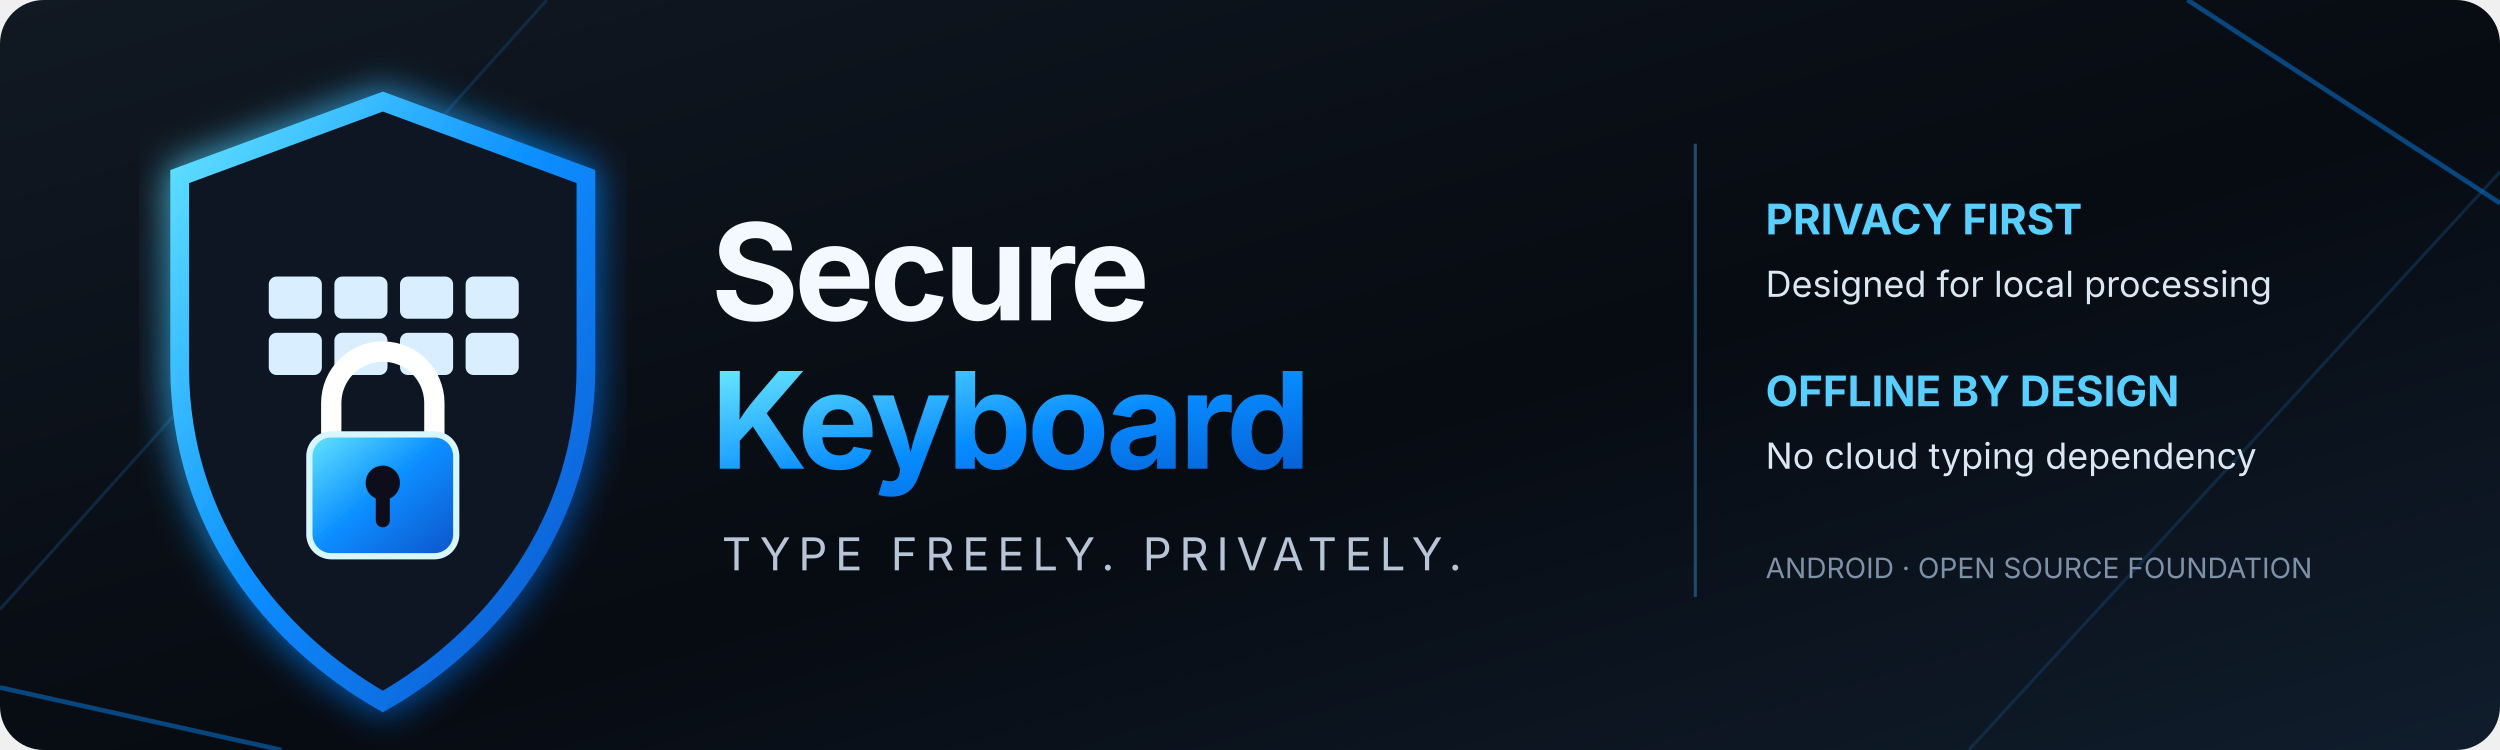
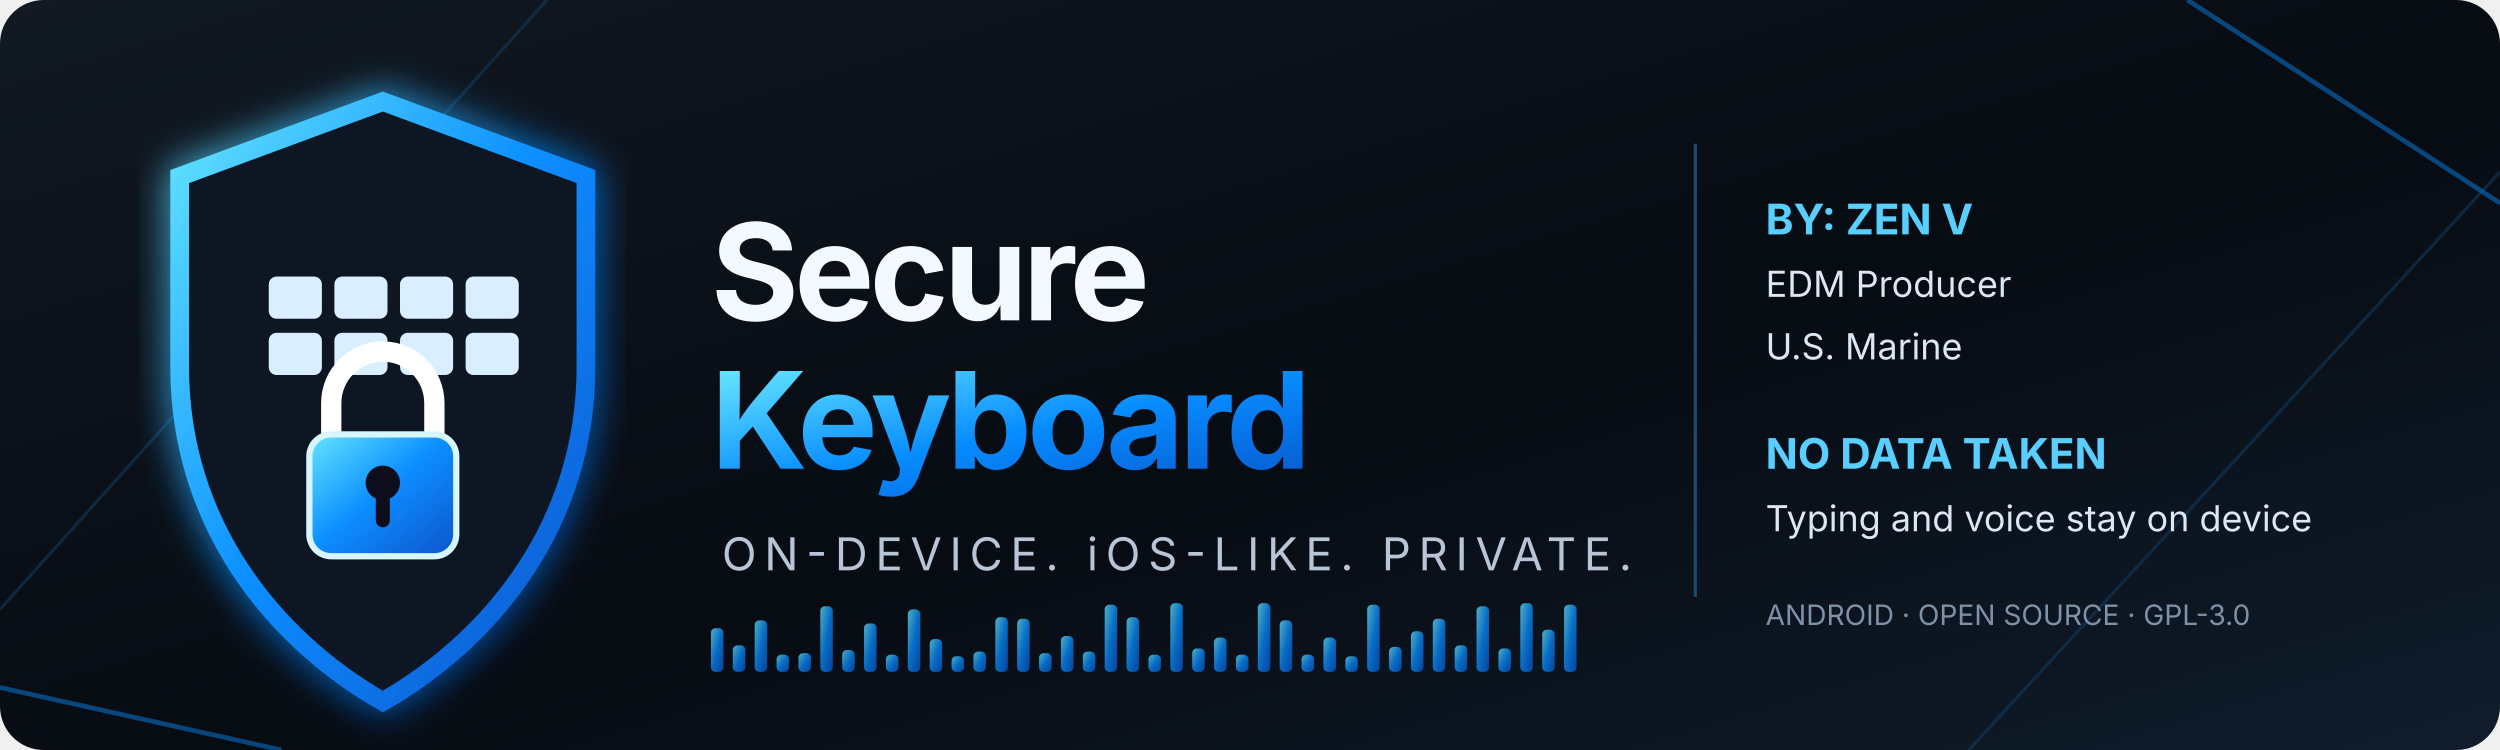
<svg xmlns="http://www.w3.org/2000/svg" width="1600" height="480" viewBox="0 0 1600 480" role="img" aria-labelledby="title desc">
  <defs>
    <linearGradient id="bg" x2="1" y2="1">
      <stop stop-color="#111923" />
      <stop offset=".55" stop-color="#070b12" />
      <stop offset="1" stop-color="#101d2c" />
    </linearGradient>
    <linearGradient id="blue" x2="1" y2="1">
      <stop stop-color="#65e5ff" />
      <stop offset=".5" stop-color="#078cff" />
      <stop offset="1" stop-color="#0753c9" />
    </linearGradient>
    <filter id="glow">
      <feGaussianBlur stdDeviation="12" result="b" />
      <feMerge>
        <feMergeNode in="b" />
        <feMergeNode in="SourceGraphic" />
      </feMerge>
    </filter>
  </defs>
  <rect width="1600" height="480" rx="28" fill="url(#bg)" />
  <path d="M0 390 350 0M1260 480 1600 110" stroke="#123b61" stroke-width="2" opacity=".55" />
  <path d="M0 440 180 480M1400 0l200 130" stroke="#087fe8" stroke-width="3" opacity=".5" />
  <g transform="translate(95 65)" filter="url(#glow)">
    <path d="M150 0 280 48v122c0 100-60 174-130 214C80 344 20 270 20 170V48Z" fill="#091522" stroke="url(#blue)" stroke-width="12" />
    <g fill="#d9efff">
      <rect x="77" y="112" width="34" height="27" rx="5" />
      <rect x="119" y="112" width="34" height="27" rx="5" />
      <rect x="161" y="112" width="34" height="27" rx="5" />
      <rect x="203" y="112" width="34" height="27" rx="5" />
      <rect x="77" y="148" width="34" height="27" rx="5" />
      <rect x="119" y="148" width="34" height="27" rx="5" />
      <rect x="161" y="148" width="34" height="27" rx="5" />
      <rect x="203" y="148" width="34" height="27" rx="5" />
    </g>
    <path d="M117 218v-25a33 33 0 0 1 66 0v25" fill="none" stroke="#fff" stroke-width="13" stroke-linecap="round" />
    <rect x="103" y="213" width="94" height="78" rx="14" fill="url(#blue)" stroke="#d8f6ff" stroke-width="4" />
    <circle cx="150" cy="244" r="11" fill="#07111d" />
    <path d="M150 253v15" stroke="#07111d" stroke-width="9" stroke-linecap="round" />
  </g>
  <text x="455" y="205" fill="#f4f8ff" font-family="Inter,Arial,sans-serif" font-size="86" font-weight="750" letter-spacing="-3">Secure</text>
  <text x="455" y="300" fill="url(#blue)" font-family="Inter,Arial,sans-serif" font-size="86" font-weight="750" letter-spacing="-3">Keyboard</text>
-   <text x="462" y="365" fill="#b7c5d7" font-family="Inter,Arial,sans-serif" font-size="29" letter-spacing="5">TYPE FREELY. PRIVATELY.</text>
+   <text x="462" y="365" fill="#b7c5d7" font-family="Inter,Arial,sans-serif" font-size="29" letter-spacing="5">ON-DEVICE. iOS-LIKE. PRIVATE.</text>
+   <g fill="url(#blue)" opacity=".75">
+     <rect x="455" y="402" width="8" height="28" rx="3" />
+     <rect x="469" y="413" width="8" height="17" rx="3" />
+     <rect x="483" y="397" width="8" height="33" rx="3" />
+     <rect x="497" y="419" width="8" height="11" rx="3" />
+     <rect x="511" y="418" width="8" height="12" rx="3" />
+     <rect x="525" y="388" width="8" height="42" rx="3" />
+     <rect x="539" y="416" width="8" height="14" rx="3" />
+     <rect x="553" y="399" width="8" height="31" rx="3" />
+     <rect x="567" y="419" width="8" height="11" rx="3" />
+     <rect x="581" y="390" width="8" height="40" rx="3" />
+     <rect x="595" y="409" width="8" height="21" rx="3" />
+     <rect x="609" y="420" width="8" height="10" rx="3" />
+     <rect x="623" y="417" width="8" height="13" rx="3" />
+     <rect x="637" y="395" width="8" height="35" rx="3" />
+     <rect x="651" y="396" width="8" height="34" rx="3" />
+     <rect x="665" y="418" width="8" height="12" rx="3" />
+     <rect x="679" y="407" width="8" height="23" rx="3" />
+     <rect x="693" y="417" width="8" height="13" rx="3" />
+     <rect x="707" y="387" width="8" height="43" rx="3" />
+     <rect x="721" y="395" width="8" height="35" rx="3" />
+     <rect x="735" y="419" width="8" height="11" rx="3" />
+     <rect x="749" y="386" width="8" height="44" rx="3" />
+     <rect x="763" y="415" width="8" height="15" rx="3" />
+     <rect x="777" y="408" width="8" height="22" rx="3" />
+     <rect x="791" y="419" width="8" height="11" rx="3" />
+     <rect x="805" y="386" width="8" height="44" rx="3" />
+     <rect x="819" y="397" width="8" height="33" rx="3" />
+     <rect x="833" y="419" width="8" height="11" rx="3" />
+     <rect x="847" y="408" width="8" height="22" rx="3" />
+     <rect x="861" y="420" width="8" height="10" rx="3" />
+     <rect x="875" y="387" width="8" height="43" rx="3" />
+     <rect x="889" y="414" width="8" height="16" rx="3" />
+     <rect x="903" y="404" width="8" height="26" rx="3" />
+     <rect x="917" y="396" width="8" height="34" rx="3" />
+     <rect x="931" y="413" width="8" height="17" rx="3" />
+     <rect x="945" y="388" width="8" height="42" rx="3" />
+     <rect x="959" y="415" width="8" height="15" rx="3" />
+     <rect x="973" y="386" width="8" height="44" rx="3" />
+     <rect x="987" y="403" width="8" height="27" rx="3" />
+     <rect x="1001" y="387" width="8" height="43" rx="3" />
+   </g>
  <path d="M1085 92v290" stroke="#1d4b70" stroke-width="2" />
  <g font-family="Inter,Arial,sans-serif">
-     <text x="1130" y="150" fill="#58cfff" font-size="27" font-weight="700">PRIVACY FIRST</text>
-     <text x="1130" y="190" fill="#dce7f4" font-size="23">Designed for local processing</text>
-     <text x="1130" y="260" fill="#58cfff" font-size="27" font-weight="700">OFFLINE BY DESIGN</text>
-     <text x="1130" y="300" fill="#dce7f4" font-size="23">No cloud typing dependency</text>
-     <text x="1130" y="370" fill="#7f91a7" font-size="18">ANDROID · OPEN SOURCE FOUNDATION</text>
+     <text x="1130" y="150" fill="#58cfff" font-size="27" font-weight="700">BY: ZEN V</text>
+     <text x="1130" y="190" fill="#dce7f4" font-size="23">EDM Producer</text>
+     <text x="1130" y="230" fill="#dce7f4" font-size="23">U.S. Marine</text>
+     <text x="1130" y="300" fill="#58cfff" font-size="27" font-weight="700">NO DATA TAKEN</text>
+     <text x="1130" y="340" fill="#dce7f4" font-size="23">Typing and voice stay on device</text>
+     <text x="1130" y="400" fill="#7f91a7" font-size="18">ANDROID · OPEN SOURCE · GPL-3.0</text>
  </g>
</svg>
